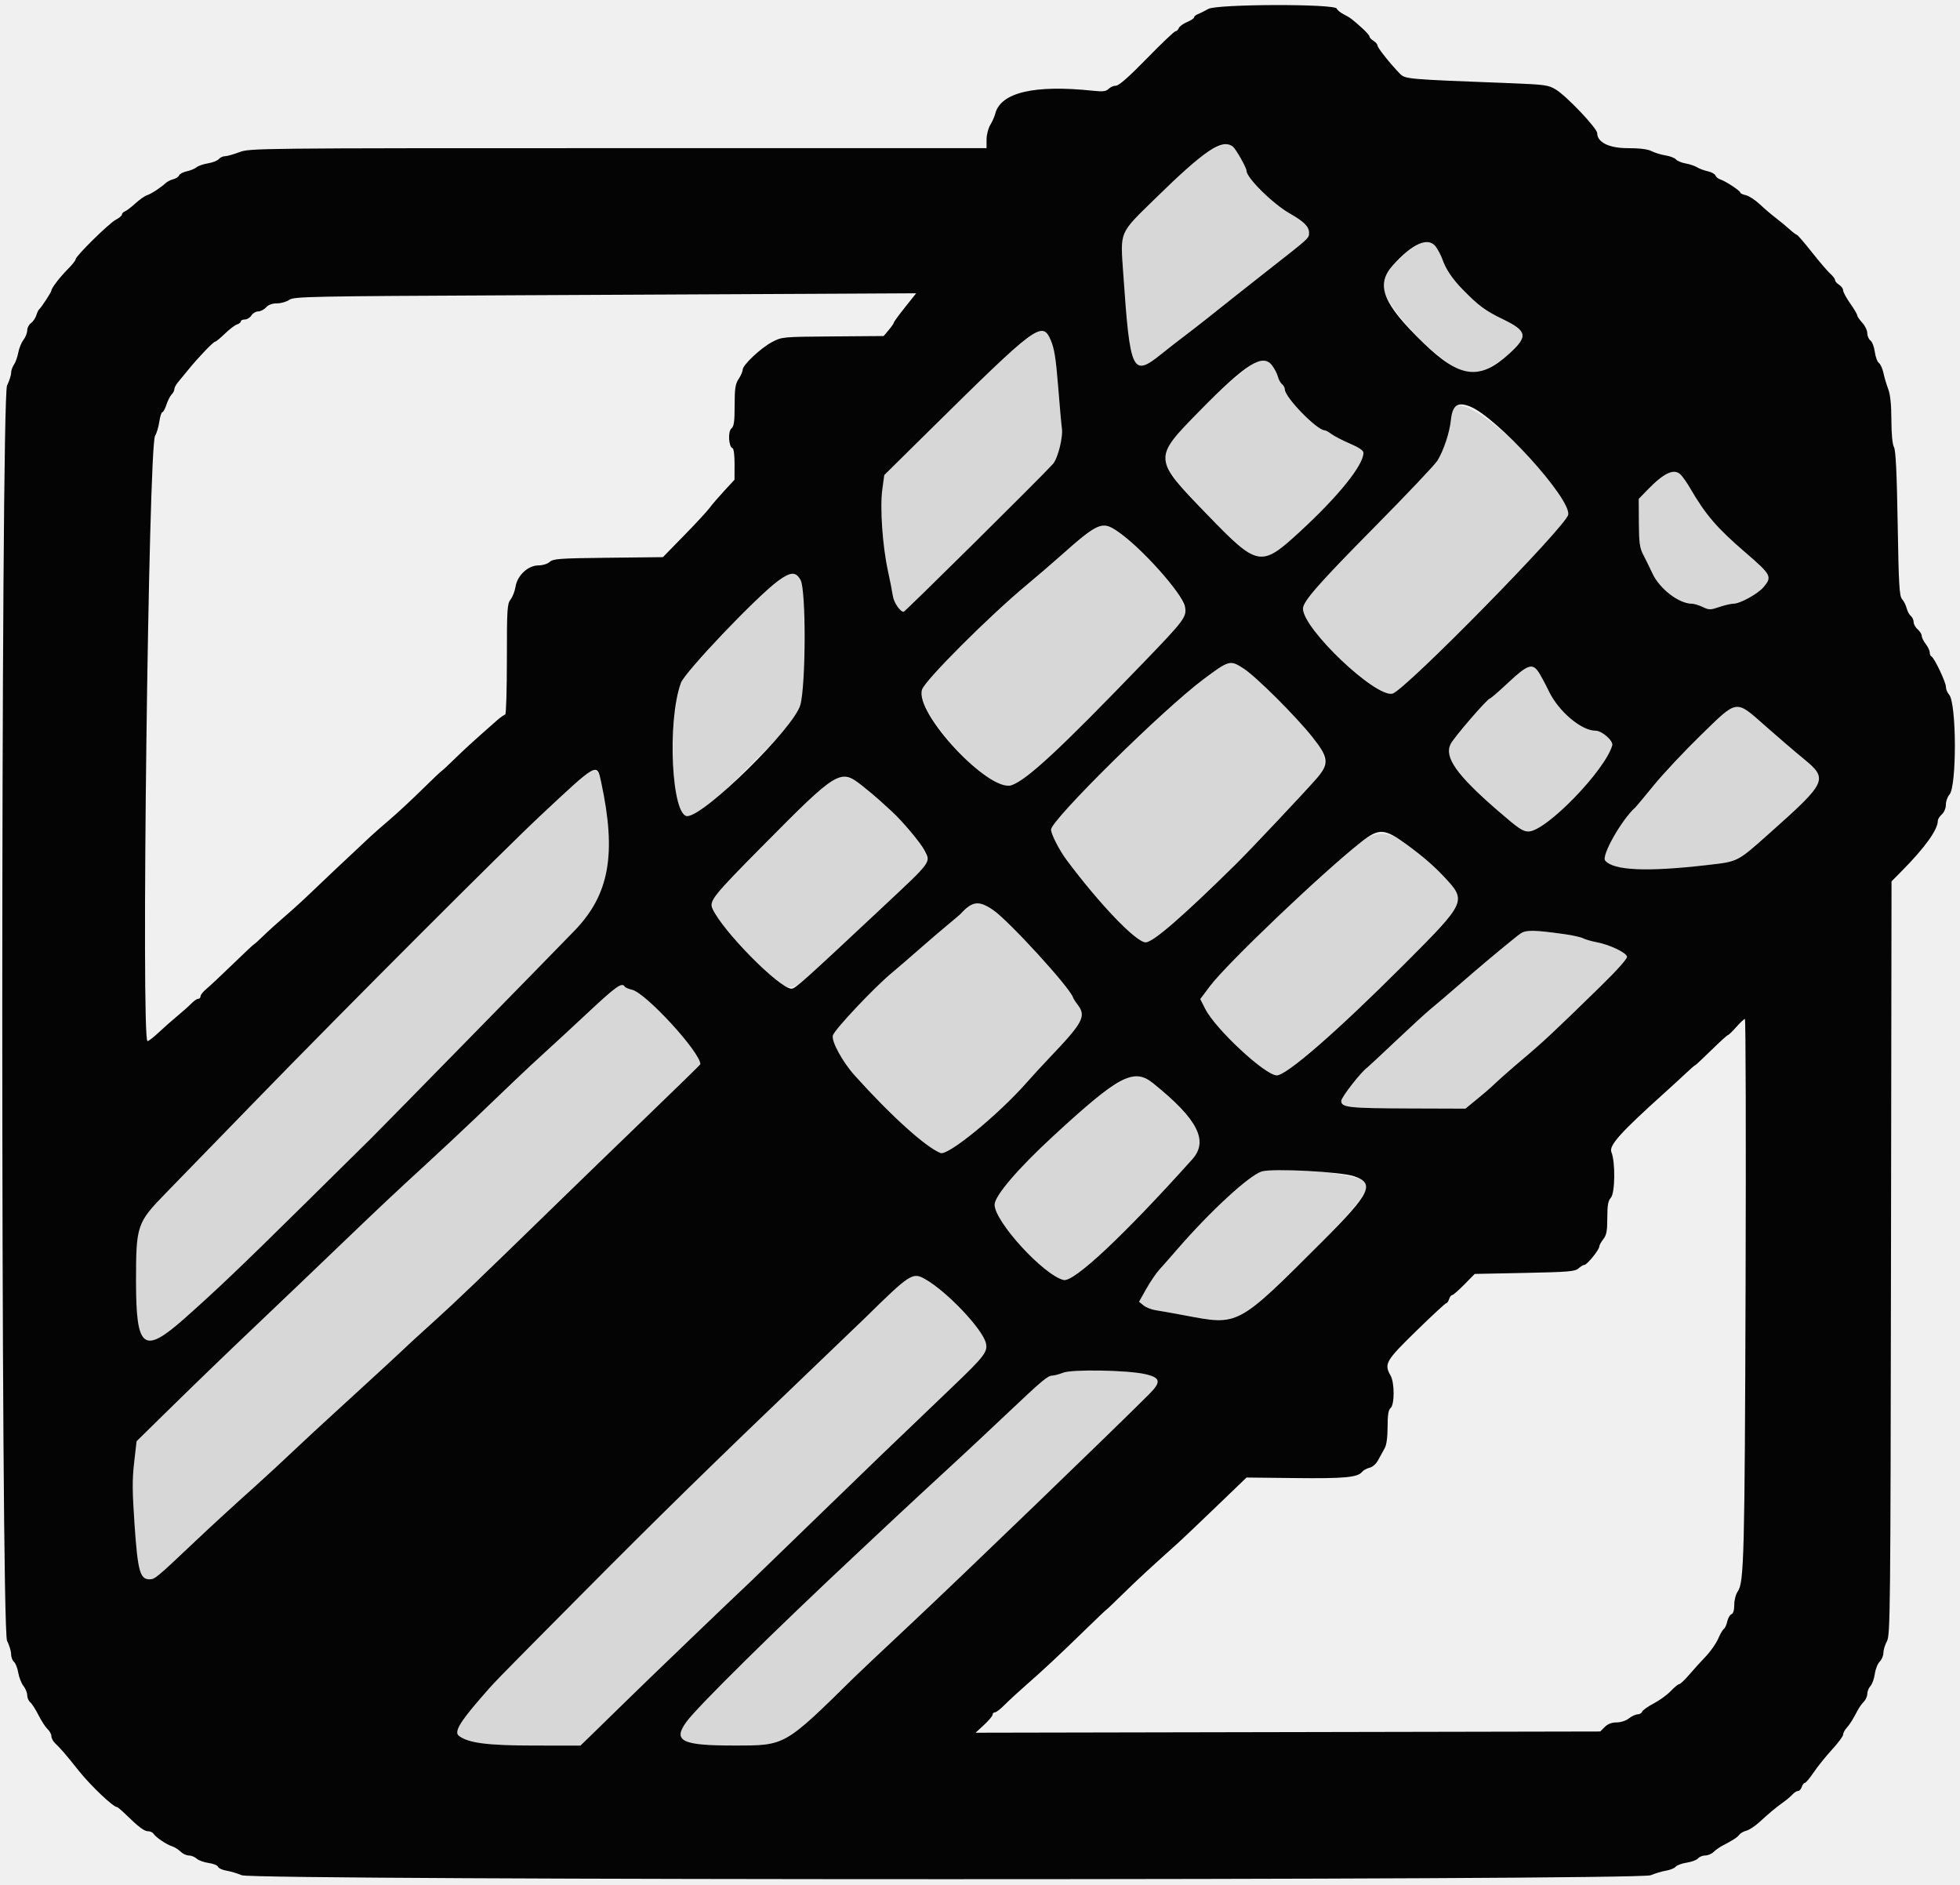
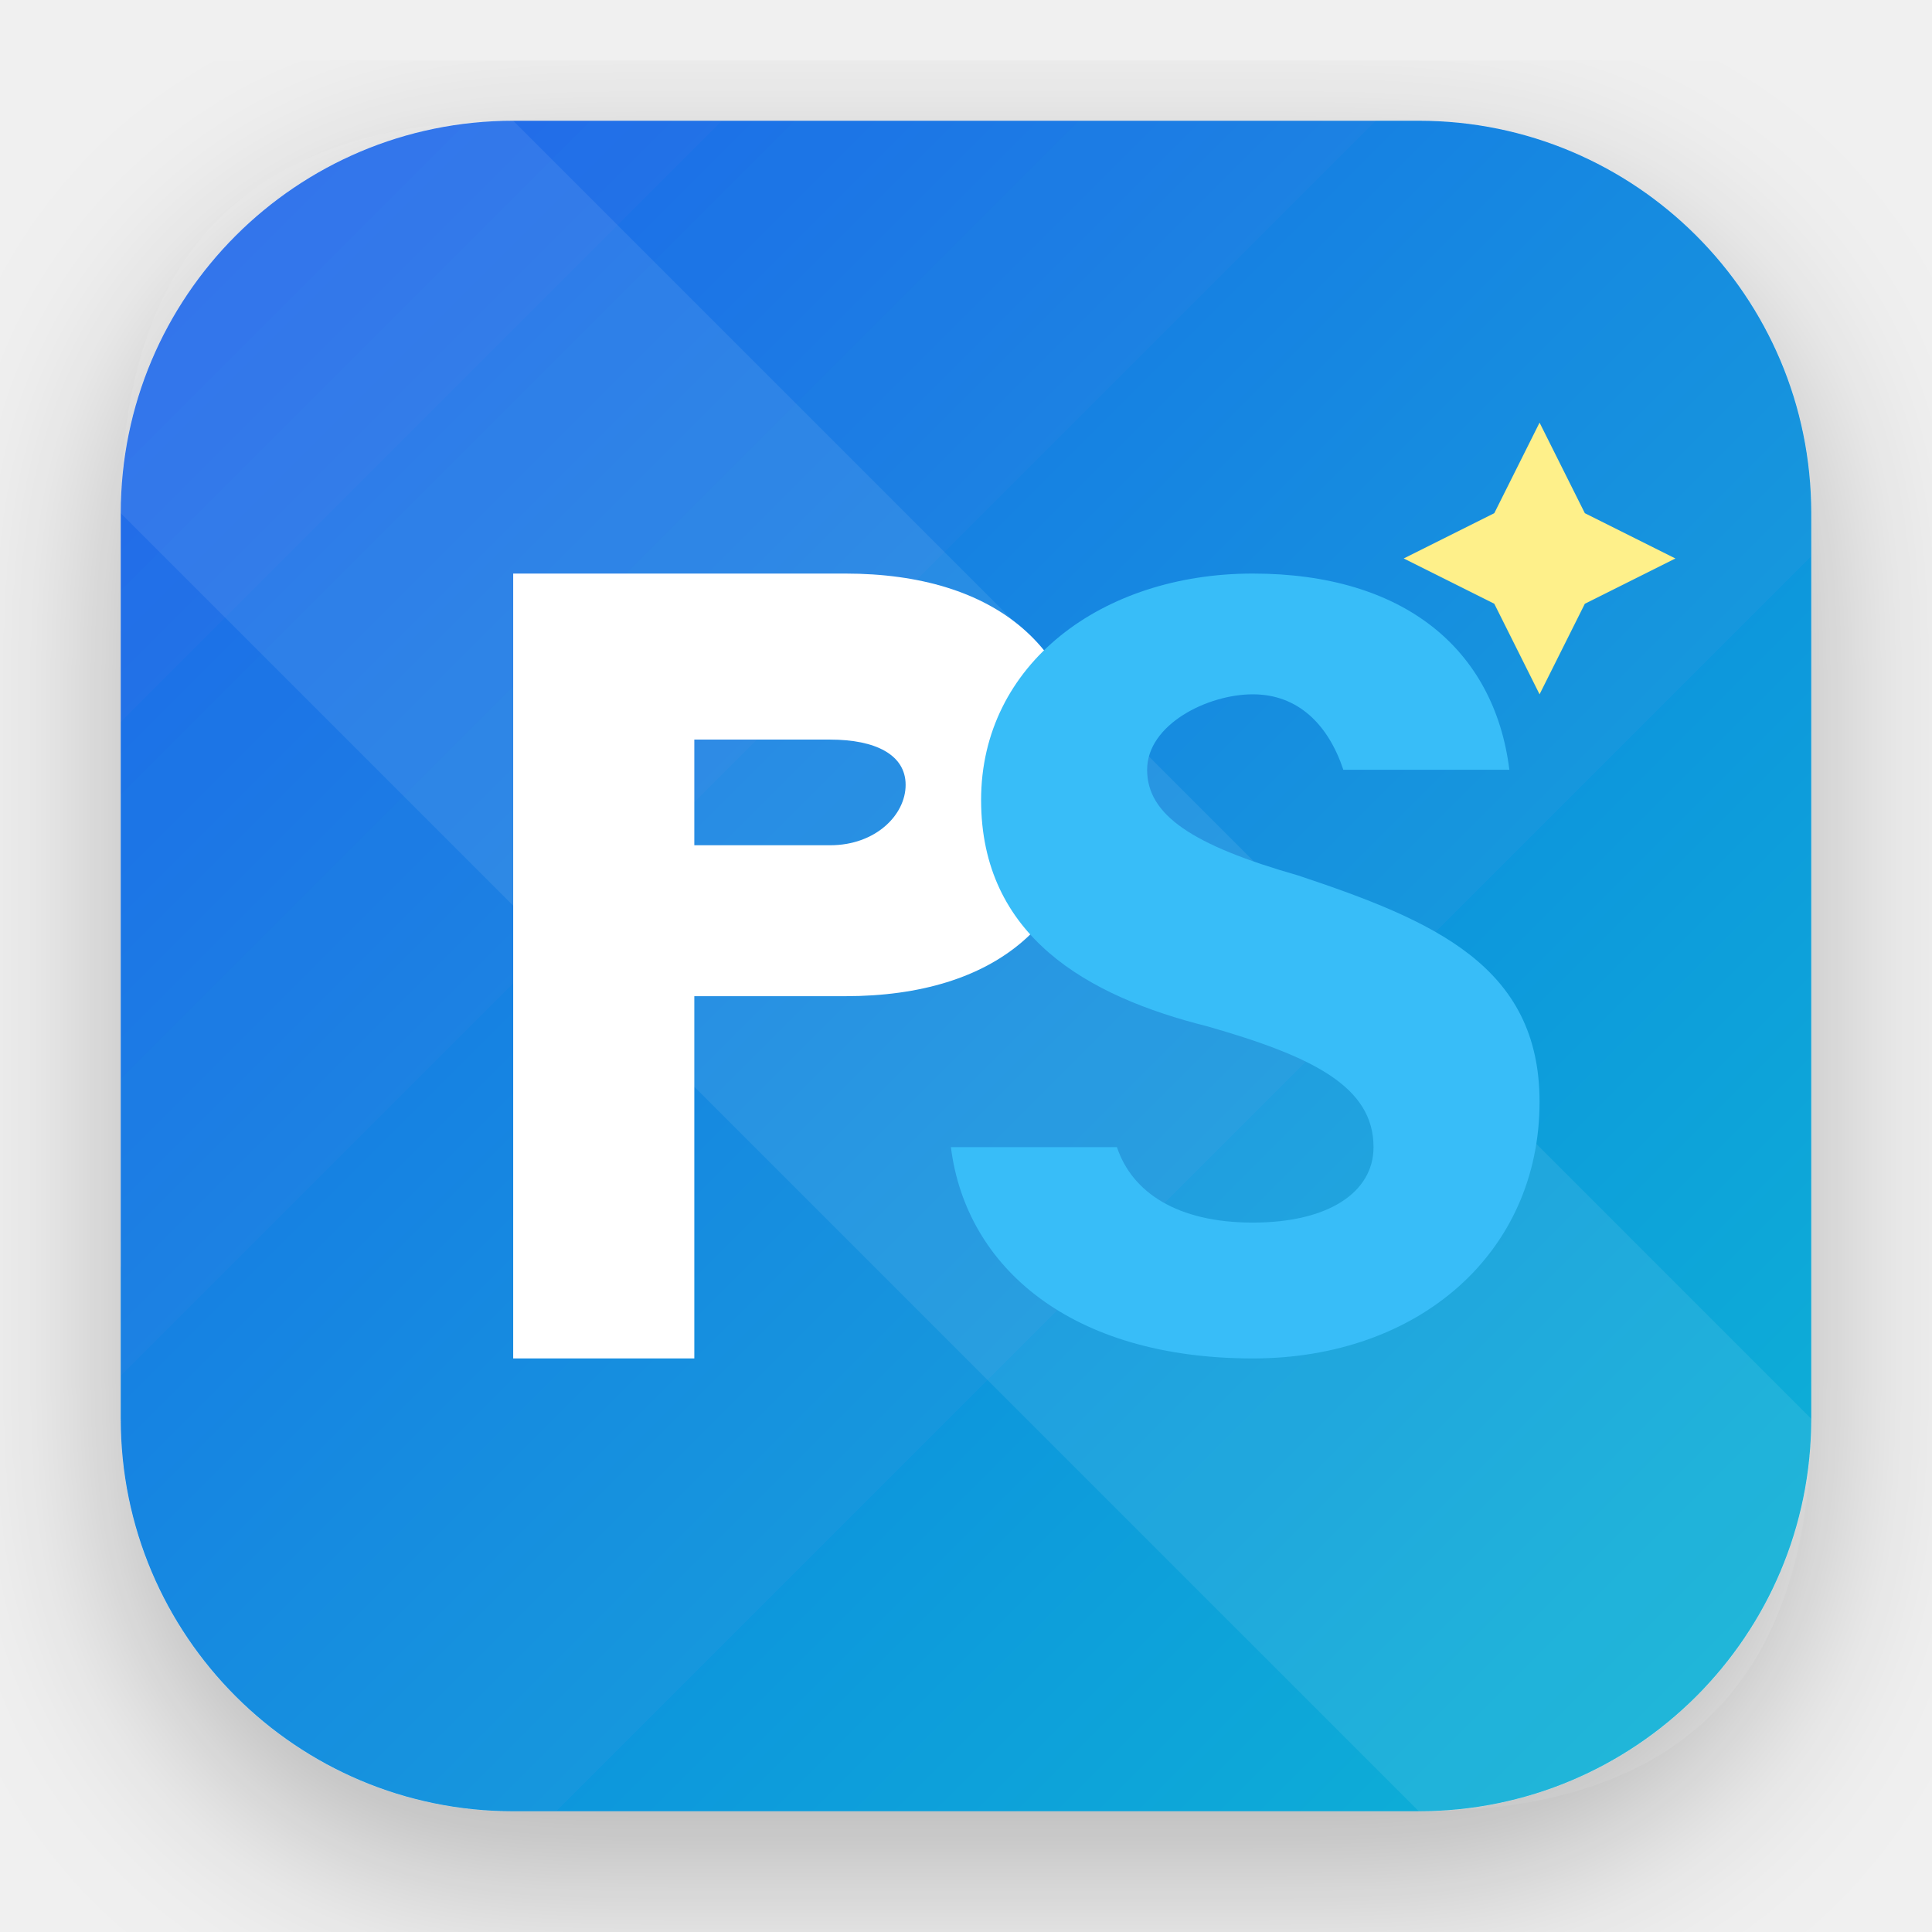
- <svg xmlns="http://www.w3.org/2000/svg" id="svg" version="1.1" viewBox="9, -1, 389, 374">
-   <g id="svgg">
-     <path id="path0" d="M249.541 28.732 C 246.943 30.105,245.385 31.441,238.341 38.337 C 230.989 45.536,231.342 44.699,231.947 53.466 C 233.288 72.916,233.741 73.871,239.454 69.289 C 241.024 68.030,243.094 66.416,244.054 65.703 C 245.624 64.536,250.935 60.359,254.459 57.520 C 255.197 56.925,258.052 54.675,260.804 52.520 C 269.034 46.074,268.800 46.289,268.800 45.170 C 268.800 43.969,267.781 42.951,265.000 41.374 C 261.657 39.479,256.400 34.299,256.400 32.900 C 256.400 32.292,254.303 28.589,253.682 28.100 C 252.735 27.355,251.906 27.481,249.541 28.732 M289.335 48.210 C 286.897 49.857,283.689 53.305,283.355 54.638 C 282.312 58.794,296.215 73.216,301.252 73.202 C 302.622 73.198,306.490 71.059,308.580 69.149 C 312.323 65.728,312.125 64.696,307.278 62.346 C 303.761 60.641,302.439 59.661,299.255 56.400 C 297.250 54.346,295.936 52.389,295.282 50.482 C 293.956 46.619,292.509 46.066,289.335 48.210 M212.054 66.813 C 208.495 69.693,205.780 72.263,193.755 84.136 L 184.503 93.272 184.113 96.136 C 183.628 99.707,184.146 107.276,185.213 112.200 C 185.642 114.180,186.087 116.443,186.201 117.230 C 186.396 118.567,187.637 120.400,188.347 120.400 C 188.631 120.400,215.653 93.654,217.961 91.087 C 218.963 89.973,220.034 85.662,219.742 83.918 C 219.658 83.413,219.331 79.760,219.016 75.800 C 218.069 63.905,217.136 62.701,212.054 66.813 M257.600 71.284 C 253.949 73.554,243.271 83.802,240.900 87.311 C 238.986 90.144,240.379 92.633,248.672 101.202 C 258.686 111.548,259.244 111.647,267.071 104.433 C 274.664 97.435,279.600 91.301,279.600 88.862 C 279.600 88.399,278.729 87.804,276.900 87.018 C 275.415 86.380,273.771 85.529,273.246 85.129 C 272.721 84.728,272.129 84.400,271.929 84.400 C 270.391 84.400,264.000 77.844,264.000 76.266 C 264.000 75.954,263.748 75.489,263.439 75.233 C 263.131 74.977,262.763 74.307,262.622 73.743 C 261.858 70.701,260.001 69.791,257.600 71.284 M297.869 79.700 C 297.433 80.019,297.102 80.996,296.953 82.400 C 296.690 84.886,295.549 88.319,294.295 90.400 C 293.830 91.170,288.203 97.110,281.790 103.600 C 270.698 114.824,267.600 118.356,267.600 119.774 C 267.600 123.795,282.018 137.485,285.368 136.644 C 287.821 136.028,319.902 103.358,320.247 101.123 C 321.008 96.206,301.212 77.255,297.869 79.700 M339.000 93.603 C 338.120 94.226,336.688 95.471,335.818 96.369 L 334.237 98.001 334.266 102.731 C 334.291 106.677,334.432 107.721,335.113 109.030 C 335.563 109.894,336.407 111.614,336.989 112.852 C 338.411 115.878,342.238 118.800,344.779 118.800 C 345.216 118.800,346.189 119.094,346.942 119.453 C 348.208 120.057,348.455 120.057,350.227 119.453 C 351.280 119.094,352.544 118.800,353.034 118.800 C 354.341 118.800,357.892 116.844,359.022 115.501 C 360.755 113.441,360.555 113.062,355.400 108.629 C 349.742 103.764,347.482 101.129,344.397 95.800 C 342.271 92.128,341.516 91.820,339.000 93.603 M224.736 104.866 C 223.561 105.783,221.160 107.812,219.400 109.375 C 217.640 110.938,214.628 113.525,212.706 115.123 C 205.252 121.324,192.652 133.923,192.005 135.823 C 191.189 138.221,195.611 144.917,201.977 150.923 C 207.037 155.696,208.907 156.003,213.241 152.770 C 217.102 149.889,242.779 123.942,243.917 121.771 C 245.141 119.436,242.263 114.852,235.593 108.511 C 229.510 102.729,228.087 102.252,224.736 104.866 M163.444 114.254 C 159.177 117.384,144.921 132.348,144.138 134.519 C 142.336 139.514,141.970 152.410,143.471 158.000 C 144.861 163.177,146.685 162.221,158.836 149.950 C 169.194 139.489,168.600 140.959,168.600 125.800 C 168.600 112.132,168.042 110.882,163.444 114.254 M251.827 131.067 C 249.751 132.191,245.096 135.832,241.400 139.223 C 227.794 151.704,217.600 162.159,217.600 163.629 C 217.600 164.515,219.250 167.734,220.699 169.674 C 227.287 178.493,234.495 186.000,236.376 186.000 C 237.843 186.000,243.725 180.899,254.401 170.370 C 256.998 167.808,267.460 156.715,270.134 153.687 C 273.537 149.832,272.489 147.640,262.426 137.571 C 255.896 131.036,254.015 129.882,251.827 131.067 M308.400 134.408 C 306.530 136.157,304.879 137.590,304.731 137.594 C 304.225 137.605,297.498 145.397,296.881 146.686 C 295.629 149.301,298.126 152.815,306.210 159.816 C 310.415 163.457,311.213 164.000,312.359 164.000 C 315.799 164.000,327.485 151.995,328.979 146.927 C 329.247 146.020,326.947 144.000,325.646 144.000 C 322.842 144.000,318.329 140.176,316.400 136.165 C 313.478 130.090,313.106 130.008,308.400 134.408 M346.547 144.900 C 343.326 148.035,339.145 152.490,337.255 154.800 C 335.366 157.110,333.718 159.090,333.593 159.200 C 330.892 161.579,326.779 168.810,327.578 169.774 C 329.221 171.753,335.907 172.044,347.881 170.656 C 354.073 169.938,353.701 170.131,360.400 164.166 C 371.605 154.190,371.878 153.586,366.973 149.578 C 365.336 148.241,361.973 145.360,359.499 143.176 C 353.357 137.755,353.972 137.673,346.547 144.900 M124.338 153.429 C 115.691 161.003,86.451 189.963,60.353 216.800 C 52.544 224.830,44.228 233.380,41.874 235.800 C 36.172 241.659,36.000 242.170,36.000 253.268 C 36.000 266.733,37.470 267.856,45.632 260.624 C 51.929 255.044,56.870 250.340,68.761 238.600 C 76.115 231.340,82.417 225.120,82.766 224.777 C 84.519 223.054,118.923 187.933,123.040 183.664 C 129.190 177.286,130.852 170.849,129.252 159.600 C 128.030 151.008,127.649 150.529,124.338 153.429 M172.736 154.859 C 169.833 157.115,150.805 176.375,150.369 177.500 C 149.658 179.334,152.923 183.925,159.360 190.143 C 165.854 196.415,165.568 196.407,171.899 190.500 C 192.360 171.409,192.639 171.138,192.986 170.043 C 193.452 168.577,190.091 163.748,186.036 160.057 C 185.466 159.538,184.370 158.537,183.600 157.832 C 177.841 152.563,176.252 152.128,172.736 154.859 M279.200 166.045 C 271.481 172.117,252.472 190.238,249.108 194.731 L 247.216 197.258 248.207 199.213 C 250.239 203.224,260.115 212.400,262.400 212.400 C 264.364 212.400,274.417 203.642,287.622 190.427 C 300.071 177.968,300.139 177.820,295.612 173.000 C 287.683 164.558,283.398 162.742,279.200 166.045 M201.163 179.066 C 200.414 179.683,199.710 180.284,199.600 180.402 C 199.490 180.521,198.320 181.511,197.000 182.604 C 195.680 183.696,193.160 185.857,191.400 187.406 C 189.640 188.955,187.174 191.078,185.920 192.125 C 182.457 195.015,174.797 203.136,174.314 204.429 C 173.913 205.501,176.160 209.663,178.617 212.400 C 185.770 220.367,192.776 226.695,195.680 227.809 C 197.158 228.376,207.071 220.274,212.694 213.903 C 213.909 212.526,216.020 210.230,217.386 208.800 C 223.974 201.901,224.634 200.641,222.860 198.354 C 222.453 197.829,222.048 197.186,221.960 196.925 C 221.280 194.901,209.173 181.666,206.086 179.571 C 203.532 177.838,202.754 177.758,201.163 179.066 M310.747 184.275 C 309.843 184.897,304.384 189.406,301.200 192.160 C 295.956 196.696,293.997 198.372,292.800 199.347 C 292.030 199.975,288.992 202.763,286.049 205.544 C 283.106 208.325,280.568 210.690,280.410 210.800 C 279.164 211.664,275.200 216.737,275.200 217.466 C 275.200 218.775,276.583 218.925,289.023 218.965 L 299.846 219.000 302.023 217.218 C 303.220 216.238,304.493 215.158,304.850 214.818 C 306.389 213.355,308.778 211.239,311.200 209.197 C 315.403 205.652,317.359 203.822,326.756 194.641 C 329.940 191.530,331.987 189.229,331.913 188.845 C 331.757 188.034,328.491 186.472,325.939 185.988 C 324.861 185.784,323.627 185.428,323.197 185.198 C 322.389 184.766,318.392 184.127,314.200 183.760 C 312.295 183.594,311.583 183.700,310.747 184.275 M125.734 199.900 C 122.498 202.925,118.669 206.464,117.225 207.764 C 115.781 209.065,112.983 211.675,111.007 213.564 C 109.031 215.454,105.521 218.811,103.207 221.025 C 100.893 223.239,96.570 227.280,93.600 230.004 C 87.466 235.630,84.341 238.568,77.212 245.409 C 70.802 251.559,64.950 257.147,59.400 262.418 C 53.435 268.083,47.630 273.691,41.355 279.851 L 36.111 285.000 35.627 289.200 C 35.236 292.595,35.252 294.971,35.709 301.600 C 36.341 310.763,36.791 312.400,38.676 312.400 C 39.733 312.400,39.998 312.180,47.800 304.803 C 51.167 301.620,54.993 298.110,59.795 293.800 C 61.756 292.040,65.079 288.967,67.180 286.972 C 69.281 284.976,73.250 281.301,76.000 278.805 C 80.586 274.643,89.242 266.658,90.764 265.185 C 91.114 264.847,93.193 262.957,95.384 260.985 C 99.354 257.413,104.329 252.646,119.178 238.182 C 123.480 233.992,131.725 226.008,137.500 220.441 C 143.275 214.874,148.000 210.262,148.000 210.193 C 148.000 207.813,137.161 196.007,134.425 195.406 C 133.756 195.259,133.106 194.972,132.981 194.769 C 132.439 193.892,131.290 194.706,125.734 199.900 M230.315 214.300 C 226.997 216.370,225.026 217.998,218.019 224.458 C 211.007 230.923,206.400 236.315,206.400 238.059 C 206.400 241.413,216.097 252.008,220.079 253.005 C 222.099 253.510,232.001 244.230,245.621 229.065 C 248.524 225.833,247.555 222.984,241.607 217.262 C 235.805 211.682,234.895 211.443,230.315 214.300 M259.441 231.459 C 256.985 232.180,249.168 239.379,242.598 246.972 C 241.279 248.496,239.694 250.296,239.075 250.972 C 238.456 251.647,237.300 253.352,236.506 254.761 L 235.063 257.322 235.960 258.048 C 236.453 258.448,237.519 258.874,238.329 258.995 C 239.138 259.116,241.701 259.572,244.024 260.008 C 253.062 261.703,255.347 261.101,261.174 255.487 C 275.432 241.751,280.383 236.205,280.396 233.954 C 280.407 232.177,263.751 230.193,259.441 231.459 M185.527 255.900 C 183.276 258.045,180.975 260.250,180.414 260.800 C 179.853 261.350,175.075 265.931,169.797 270.980 C 150.100 289.820,139.620 300.080,124.122 315.696 C 106.077 333.879,107.386 332.532,104.194 336.220 C 100.170 340.870,99.116 342.734,100.091 343.473 C 101.961 344.892,105.781 345.384,114.994 345.390 L 124.200 345.397 126.000 343.656 C 126.990 342.698,130.410 339.360,133.600 336.238 C 138.122 331.811,154.287 316.296,158.018 312.800 C 158.370 312.470,163.865 307.146,170.229 300.969 C 181.537 289.995,185.353 286.322,198.000 274.239 C 204.401 268.124,205.092 267.218,204.661 265.501 C 203.722 261.758,193.405 252.000,190.387 252.000 C 189.964 252.000,187.788 253.746,185.527 255.900 M220.000 271.401 C 219.230 271.706,218.266 271.965,217.858 271.977 C 216.918 272.006,215.956 272.816,208.600 279.769 C 205.300 282.889,201.241 286.692,199.580 288.220 C 194.687 292.724,187.134 299.721,186.001 300.800 C 185.423 301.350,182.447 304.140,179.387 307.000 C 162.852 322.452,147.370 337.727,145.202 340.729 C 142.477 344.501,144.331 345.399,154.816 345.384 C 164.943 345.370,164.595 345.570,178.788 331.611 C 179.565 330.847,184.610 326.092,190.000 321.043 C 199.574 312.076,230.099 282.644,237.087 275.642 C 239.528 273.196,239.342 272.364,236.200 271.668 C 232.653 270.883,221.766 270.703,220.000 271.401 " stroke="none" fill="#d6d7d6" fill-rule="evenodd">
- 		</path>
-     <path id="path1" d="M248.800 0.775 C 248.030 1.210,247.085 1.685,246.700 1.830 C 246.315 1.975,246.000 2.250,246.000 2.441 C 246.000 2.633,245.367 3.054,244.594 3.377 C 243.821 3.700,243.082 4.242,242.952 4.582 C 242.821 4.922,242.528 5.200,242.300 5.200 C 242.072 5.200,239.517 7.630,236.622 10.600 C 233.124 14.188,231.072 16.000,230.507 16.000 C 230.040 16.000,229.371 16.286,229.022 16.635 C 228.513 17.144,227.889 17.218,225.893 17.006 C 214.254 15.774,207.577 17.353,206.518 21.589 C 206.378 22.145,205.936 23.140,205.534 23.800 C 205.130 24.463,204.802 25.761,204.801 26.700 L 204.800 28.400 131.700 28.400 C 59.575 28.400,58.572 28.411,56.496 29.200 C 55.338 29.640,54.055 30.000,53.645 30.000 C 53.234 30.000,52.686 30.256,52.426 30.569 C 52.166 30.882,51.199 31.261,50.277 31.412 C 49.355 31.563,48.330 31.917,48.000 32.199 C 47.670 32.481,46.803 32.838,46.073 32.993 C 45.343 33.148,44.655 33.512,44.544 33.802 C 44.433 34.091,43.918 34.434,43.399 34.565 C 42.880 34.695,42.213 35.026,41.917 35.301 C 40.915 36.230,38.989 37.486,38.167 37.747 C 37.717 37.890,36.683 38.617,35.868 39.363 C 35.054 40.109,34.121 40.822,33.794 40.947 C 33.467 41.072,33.200 41.356,33.200 41.577 C 33.200 41.798,32.649 42.264,31.975 42.613 C 30.627 43.310,24.000 49.837,24.000 50.468 C 24.000 50.685,23.325 51.540,22.500 52.368 C 20.888 53.986,19.200 56.183,19.200 56.662 C 19.200 56.971,17.184 60.053,16.755 60.400 C 16.619 60.510,16.368 61.050,16.197 61.600 C 16.025 62.150,15.551 62.835,15.143 63.123 C 14.734 63.410,14.400 64.061,14.400 64.569 C 14.400 65.077,14.066 65.921,13.658 66.446 C 13.250 66.971,12.785 68.111,12.625 68.980 C 12.465 69.848,12.079 70.923,11.767 71.369 C 11.455 71.814,11.200 72.554,11.200 73.014 C 11.200 73.474,10.840 74.595,10.400 75.506 C 9.137 78.119,9.137 322.123,10.400 324.600 C 10.840 325.463,11.200 326.649,11.200 327.236 C 11.200 327.822,11.456 328.514,11.769 328.774 C 12.082 329.034,12.465 330.001,12.620 330.923 C 12.775 331.845,13.239 333.029,13.651 333.554 C 14.063 334.079,14.400 334.912,14.400 335.405 C 14.400 335.898,14.673 336.528,15.006 336.805 C 15.339 337.082,16.074 338.229,16.639 339.354 C 17.204 340.479,18.011 341.722,18.433 342.116 C 18.855 342.509,19.200 343.144,19.200 343.527 C 19.200 343.909,19.515 344.526,19.900 344.897 C 21.170 346.121,21.895 346.963,24.676 350.443 C 27.034 353.393,31.472 357.600,32.226 357.600 C 32.356 357.600,33.154 358.275,33.998 359.100 C 36.544 361.588,37.631 362.400,38.414 362.400 C 38.824 362.400,39.304 362.625,39.480 362.900 C 39.930 363.604,42.039 365.031,43.147 365.383 C 43.660 365.546,44.421 366.021,44.839 366.439 C 45.258 366.858,45.991 367.200,46.469 367.200 C 46.946 367.200,47.652 367.485,48.037 367.834 C 48.423 368.183,49.487 368.568,50.403 368.691 C 51.320 368.814,52.161 369.154,52.273 369.446 C 52.385 369.739,53.135 370.085,53.939 370.216 C 54.742 370.347,56.114 370.757,56.987 371.127 C 59.441 372.168,334.159 372.168,336.613 371.127 C 337.486 370.757,338.857 370.347,339.660 370.216 C 340.463 370.086,341.324 369.733,341.573 369.433 C 341.822 369.133,342.815 368.769,343.780 368.624 C 344.745 368.479,345.751 368.100,346.016 367.780 C 346.281 367.461,346.926 367.200,347.449 367.200 C 347.972 367.200,348.717 366.885,349.105 366.500 C 349.494 366.115,350.259 365.568,350.805 365.284 C 352.910 364.193,353.801 363.614,354.193 363.083 C 354.417 362.780,355.052 362.420,355.604 362.283 C 356.156 362.145,357.326 361.374,358.204 360.569 C 360.240 358.703,361.562 357.604,362.983 356.600 C 363.606 356.160,364.399 355.485,364.747 355.100 C 365.094 354.715,365.596 354.400,365.862 354.400 C 366.128 354.400,366.460 354.040,366.600 353.600 C 366.740 353.160,367.012 352.800,367.206 352.800 C 367.399 352.800,368.193 351.855,368.971 350.700 C 369.749 349.545,371.378 347.520,372.592 346.200 C 373.806 344.880,374.799 343.544,374.800 343.231 C 374.800 342.919,375.099 342.333,375.464 341.929 C 376.134 341.189,376.736 340.234,377.684 338.405 C 377.968 337.859,378.515 337.094,378.900 336.705 C 379.285 336.317,379.600 335.609,379.600 335.131 C 379.600 334.654,379.885 333.948,380.234 333.563 C 380.583 333.177,380.970 332.101,381.095 331.170 C 381.220 330.240,381.654 329.146,382.061 328.739 C 382.467 328.333,382.800 327.541,382.800 326.980 C 382.800 326.419,383.115 325.384,383.500 324.680 C 384.159 323.476,384.206 318.971,384.305 248.652 L 384.410 173.904 386.505 171.783 C 391.088 167.142,393.600 163.632,393.600 161.869 C 393.600 161.569,393.960 160.998,394.400 160.600 C 394.863 160.181,395.200 159.368,395.200 158.670 C 395.200 158.006,395.514 157.116,395.897 156.693 C 397.380 155.055,397.327 138.487,395.833 136.837 C 395.485 136.452,395.200 135.752,395.200 135.280 C 395.200 134.355,392.878 129.486,392.332 129.267 C 392.149 129.193,391.996 128.833,391.991 128.467 C 391.986 128.100,391.630 127.350,391.200 126.800 C 390.770 126.250,390.414 125.525,390.409 125.189 C 390.404 124.853,390.040 124.270,389.600 123.893 C 389.160 123.516,388.800 122.868,388.800 122.453 C 388.800 122.038,388.548 121.489,388.239 121.233 C 387.931 120.977,387.557 120.280,387.408 119.684 C 387.259 119.088,386.853 118.284,386.505 117.898 C 385.963 117.297,385.838 115.142,385.630 102.898 C 385.457 92.691,385.246 88.350,384.894 87.726 C 384.586 87.182,384.393 85.147,384.382 82.326 C 384.371 79.257,384.167 77.285,383.751 76.200 C 383.414 75.320,382.989 73.891,382.808 73.024 C 382.628 72.157,382.221 71.257,381.904 71.024 C 381.588 70.791,381.222 69.796,381.091 68.814 C 380.960 67.832,380.571 66.822,380.227 66.570 C 379.882 66.318,379.600 65.663,379.600 65.114 C 379.600 64.566,379.150 63.631,378.600 63.038 C 378.050 62.444,377.600 61.786,377.600 61.575 C 377.600 61.364,376.970 60.295,376.200 59.200 C 375.430 58.105,374.800 56.938,374.800 56.607 C 374.800 56.277,374.440 55.782,374.000 55.507 C 373.560 55.232,373.200 54.813,373.200 54.576 C 373.200 54.339,372.795 53.792,372.300 53.361 C 371.805 52.931,370.156 51.008,368.635 49.089 C 367.115 47.170,365.760 45.600,365.625 45.600 C 365.489 45.600,364.833 45.105,364.167 44.500 C 363.501 43.895,362.278 42.887,361.451 42.259 C 360.623 41.632,359.193 40.410,358.273 39.545 C 357.353 38.680,356.105 37.866,355.500 37.736 C 354.895 37.606,354.400 37.374,354.400 37.221 C 354.400 36.869,351.478 34.942,350.447 34.615 C 350.022 34.480,349.579 34.123,349.464 33.822 C 349.349 33.522,348.660 33.145,347.933 32.985 C 347.206 32.826,346.249 32.469,345.806 32.192 C 345.363 31.916,344.343 31.575,343.540 31.434 C 342.737 31.294,341.879 30.936,341.633 30.639 C 341.386 30.343,340.449 29.982,339.550 29.838 C 338.652 29.695,337.404 29.312,336.778 28.989 C 336.022 28.598,334.424 28.400,332.023 28.400 C 328.363 28.400,326.000 27.237,326.000 25.436 C 326.000 24.472,319.973 18.109,317.800 16.779 C 316.304 15.863,315.695 15.780,308.400 15.498 C 287.916 14.706,287.902 14.705,286.800 13.579 C 284.925 11.663,282.400 8.490,282.400 8.048 C 282.400 7.805,282.040 7.382,281.600 7.107 C 281.160 6.832,280.800 6.447,280.800 6.251 C 280.800 6.055,280.177 5.333,279.415 4.647 C 277.314 2.755,277.023 2.536,275.699 1.851 C 275.024 1.502,274.396 0.988,274.303 0.708 C 273.977 -0.272,250.542 -0.211,248.800 0.775 M253.682 28.100 C 254.303 28.589,256.400 32.292,256.400 32.900 C 256.400 34.299,261.657 39.479,265.000 41.374 C 267.781 42.951,268.800 43.969,268.800 45.170 C 268.800 46.289,269.034 46.074,260.804 52.520 C 258.052 54.675,255.197 56.925,254.459 57.520 C 250.935 60.359,245.624 64.536,244.054 65.703 C 243.094 66.416,241.024 68.030,239.454 69.289 C 233.741 73.871,233.288 72.916,231.947 53.466 C 231.342 44.699,230.989 45.536,238.341 38.337 C 248.121 28.762,251.586 26.450,253.682 28.100 M293.987 47.982 C 294.450 48.633,295.033 49.758,295.282 50.482 C 295.936 52.389,297.250 54.346,299.255 56.400 C 302.439 59.661,303.761 60.641,307.278 62.346 C 312.125 64.696,312.323 65.728,308.580 69.149 C 302.660 74.559,298.763 74.078,291.486 67.042 C 283.413 59.236,281.951 55.520,285.430 51.651 C 289.359 47.281,292.522 45.925,293.987 47.982 M188.617 59.979 C 187.398 61.507,186.400 62.876,186.400 63.021 C 186.400 63.166,185.946 63.824,185.391 64.484 L 184.382 65.683 174.291 65.760 C 164.263 65.837,164.188 65.844,162.226 66.878 C 159.979 68.063,156.401 71.437,156.397 72.374 C 156.396 72.718,156.037 73.540,155.600 74.200 C 154.939 75.198,154.805 76.081,154.803 79.451 C 154.801 82.678,154.670 83.610,154.159 84.034 C 153.440 84.631,153.608 87.669,154.374 87.925 C 154.627 88.009,154.795 89.310,154.788 91.133 L 154.776 94.200 152.688 96.462 C 151.540 97.706,150.240 99.221,149.800 99.827 C 149.360 100.434,147.103 102.872,144.785 105.246 L 140.571 109.562 129.727 109.681 C 120.063 109.787,118.798 109.876,118.110 110.500 C 117.668 110.900,116.706 111.200,115.863 111.200 C 113.817 111.200,111.667 113.190,111.325 115.400 C 111.189 116.280,110.745 117.429,110.339 117.954 C 109.662 118.828,109.600 119.821,109.600 129.854 C 109.600 135.874,109.452 140.800,109.272 140.800 C 109.092 140.800,108.327 141.343,107.572 142.007 C 103.098 145.941,101.228 147.644,99.124 149.700 C 97.829 150.965,96.711 152.000,96.639 152.000 C 96.567 152.000,94.815 153.665,92.746 155.700 C 90.677 157.735,87.819 160.390,86.395 161.600 C 84.972 162.810,83.229 164.340,82.523 165.000 C 76.881 170.271,72.751 174.165,70.645 176.200 C 69.279 177.520,67.005 179.590,65.592 180.800 C 64.179 182.010,62.238 183.765,61.280 184.700 C 60.321 185.635,59.473 186.400,59.394 186.400 C 59.315 186.400,57.445 188.155,55.238 190.300 C 53.030 192.445,50.679 194.648,50.012 195.196 C 49.345 195.743,48.800 196.418,48.800 196.696 C 48.800 196.973,48.596 197.200,48.346 197.200 C 48.096 197.200,47.499 197.605,47.020 198.100 C 46.540 198.595,45.279 199.720,44.216 200.600 C 43.153 201.480,41.472 202.965,40.478 203.900 C 39.485 204.835,38.494 205.600,38.276 205.600 C 36.987 205.600,38.468 87.514,39.782 85.466 C 40.088 84.990,40.462 83.745,40.614 82.700 C 40.766 81.655,41.036 80.800,41.214 80.800 C 41.392 80.800,41.759 80.130,42.029 79.311 C 42.300 78.492,42.764 77.579,43.060 77.282 C 43.357 76.986,43.600 76.513,43.600 76.233 C 43.600 75.952,43.915 75.346,44.300 74.885 C 44.685 74.425,45.630 73.275,46.400 72.330 C 48.386 69.892,51.346 66.805,51.700 66.802 C 51.864 66.801,52.733 66.088,53.630 65.217 C 54.527 64.347,55.607 63.525,56.030 63.390 C 56.454 63.256,56.800 62.978,56.800 62.773 C 56.800 62.568,57.158 62.400,57.597 62.400 C 58.035 62.400,58.618 62.040,58.893 61.600 C 59.168 61.160,59.771 60.800,60.234 60.800 C 60.697 60.800,61.402 60.440,61.800 60.000 C 62.270 59.480,63.032 59.200,63.973 59.200 C 64.770 59.200,65.867 58.885,66.411 58.500 C 67.334 57.847,70.345 57.786,111.600 57.592 C 135.910 57.478,163.683 57.343,173.317 57.292 L 190.834 57.200 188.617 59.979 M217.542 66.500 C 218.253 68.158,218.563 70.116,219.016 75.800 C 219.331 79.760,219.658 83.413,219.742 83.918 C 220.034 85.662,218.963 89.973,217.961 91.087 C 215.653 93.654,188.631 120.400,188.347 120.400 C 187.637 120.400,186.396 118.567,186.201 117.230 C 186.087 116.443,185.642 114.180,185.213 112.200 C 184.146 107.276,183.628 99.707,184.113 96.136 L 184.503 93.272 193.755 84.136 C 214.714 63.441,215.864 62.588,217.542 66.500 M261.507 71.560 C 261.979 72.198,262.480 73.180,262.622 73.743 C 262.763 74.307,263.131 74.977,263.439 75.233 C 263.748 75.489,264.000 75.954,264.000 76.266 C 264.000 77.844,270.391 84.400,271.929 84.400 C 272.129 84.400,272.721 84.728,273.246 85.129 C 273.771 85.529,275.415 86.380,276.900 87.018 C 278.729 87.804,279.600 88.399,279.600 88.862 C 279.600 91.301,274.664 97.435,267.071 104.433 C 259.244 111.647,258.686 111.548,248.672 101.202 C 237.784 89.952,237.788 90.008,247.060 80.567 C 256.366 71.091,259.648 69.045,261.507 71.560 M300.656 79.621 C 305.976 81.644,320.752 97.861,320.247 101.123 C 319.902 103.358,287.821 136.028,285.368 136.644 C 282.018 137.485,267.600 123.795,267.600 119.774 C 267.600 118.356,270.698 114.824,281.790 103.600 C 288.203 97.110,293.830 91.170,294.295 90.400 C 295.549 88.319,296.690 84.886,296.953 82.400 C 297.267 79.431,298.238 78.702,300.656 79.621 M342.666 93.300 C 343.108 93.795,343.887 94.920,344.397 95.800 C 347.482 101.129,349.742 103.764,355.400 108.629 C 360.555 113.062,360.755 113.441,359.022 115.501 C 357.892 116.844,354.341 118.800,353.034 118.800 C 352.544 118.800,351.280 119.094,350.227 119.453 C 348.455 120.057,348.208 120.057,346.942 119.453 C 346.189 119.094,345.216 118.800,344.779 118.800 C 342.238 118.800,338.411 115.878,336.989 112.852 C 336.407 111.614,335.563 109.894,335.113 109.030 C 334.432 107.721,334.291 106.677,334.266 102.731 L 334.237 98.001 335.818 96.369 C 339.356 92.718,341.347 91.826,342.666 93.300 M230.777 104.419 C 235.472 107.600,243.679 116.765,244.168 119.373 C 244.557 121.444,244.183 121.945,235.681 130.757 C 219.172 147.869,212.749 153.827,209.739 154.820 C 205.273 156.294,190.444 140.409,192.005 135.823 C 192.652 133.923,205.252 121.324,212.706 115.123 C 214.628 113.525,217.640 110.938,219.400 109.375 C 226.927 102.689,227.717 102.345,230.777 104.419 M167.890 114.100 C 168.987 116.108,168.946 134.968,167.836 138.916 C 166.556 143.468,148.936 160.806,145.442 160.952 C 142.296 161.082,141.365 142.207,144.138 134.519 C 144.921 132.348,159.177 117.384,163.444 114.254 C 165.927 112.434,166.960 112.398,167.890 114.100 M255.831 131.671 C 258.309 133.270,266.261 141.199,269.526 145.326 C 272.768 149.422,272.854 150.607,270.134 153.687 C 267.460 156.715,256.998 167.808,254.401 170.370 C 243.725 180.899,237.843 186.000,236.376 186.000 C 234.495 186.000,227.287 178.493,220.699 169.674 C 219.250 167.734,217.600 164.515,217.600 163.629 C 217.600 161.709,239.844 139.766,247.827 133.811 C 252.964 129.979,253.138 129.932,255.831 131.671 M314.308 132.300 C 314.727 132.905,315.669 134.644,316.400 136.165 C 318.329 140.176,322.842 144.000,325.646 144.000 C 326.947 144.000,329.247 146.020,328.979 146.927 C 327.485 151.995,315.799 164.000,312.359 164.000 C 311.213 164.000,310.415 163.457,306.210 159.816 C 298.126 152.815,295.629 149.301,296.881 146.686 C 297.498 145.397,304.225 137.605,304.731 137.594 C 304.879 137.590,306.530 136.157,308.400 134.408 C 312.137 130.914,313.107 130.568,314.308 132.300 M359.499 143.176 C 361.973 145.360,365.336 148.241,366.973 149.578 C 371.878 153.586,371.605 154.190,360.400 164.166 C 353.701 170.131,354.073 169.938,347.881 170.656 C 335.907 172.044,329.221 171.753,327.578 169.774 C 326.779 168.810,330.892 161.579,333.593 159.200 C 333.718 159.090,335.366 157.110,337.255 154.800 C 339.145 152.490,343.326 148.035,346.547 144.900 C 353.972 137.673,353.357 137.755,359.499 143.176 M128.313 154.204 C 131.377 168.520,129.949 176.499,123.040 183.664 C 118.923 187.933,84.519 223.054,82.766 224.777 C 82.417 225.120,76.115 231.340,68.761 238.600 C 56.870 250.340,51.929 255.044,45.632 260.624 C 37.470 267.856,36.000 266.733,36.000 253.268 C 36.000 242.170,36.172 241.659,41.874 235.800 C 44.228 233.380,52.544 224.830,60.353 216.800 C 78.046 198.606,108.688 167.952,116.400 160.732 C 127.654 150.195,127.476 150.293,128.313 154.204 M180.064 154.876 C 181.239 155.797,182.830 157.128,183.600 157.832 C 184.370 158.537,185.466 159.538,186.036 160.057 C 188.104 161.939,191.700 166.229,192.461 167.719 C 193.740 170.227,194.145 169.683,183.768 179.401 C 168.293 193.895,166.833 195.200,166.091 195.200 C 163.707 195.200,152.270 183.604,150.409 179.300 C 149.739 177.751,150.440 176.881,160.659 166.559 C 175.233 151.839,175.777 151.512,180.064 154.876 M288.226 166.613 C 291.412 168.949,293.516 170.768,295.612 173.000 C 300.139 177.820,300.071 177.968,287.622 190.427 C 274.417 203.642,264.364 212.400,262.400 212.400 C 260.115 212.400,250.239 203.224,248.207 199.213 L 247.216 197.258 249.108 194.731 C 252.472 190.238,271.481 172.117,279.200 166.045 C 282.692 163.298,283.802 163.368,288.226 166.613 M206.086 179.571 C 209.173 181.666,221.280 194.901,221.960 196.925 C 222.048 197.186,222.453 197.829,222.860 198.354 C 224.634 200.641,223.974 201.901,217.386 208.800 C 216.020 210.230,213.909 212.526,212.694 213.903 C 207.071 220.274,197.158 228.376,195.680 227.809 C 192.776 226.695,185.770 220.367,178.617 212.400 C 176.160 209.663,173.913 205.501,174.314 204.429 C 174.797 203.136,182.457 195.015,185.920 192.125 C 187.174 191.078,189.640 188.955,191.400 187.406 C 193.160 185.857,195.680 183.696,197.000 182.604 C 198.320 181.511,199.490 180.521,199.600 180.402 C 202.026 177.790,203.233 177.635,206.086 179.571 M319.508 184.375 C 321.107 184.598,322.767 184.968,323.197 185.198 C 323.627 185.428,324.861 185.784,325.939 185.988 C 328.491 186.472,331.757 188.034,331.913 188.845 C 331.987 189.229,329.940 191.530,326.756 194.641 C 317.359 203.822,315.403 205.652,311.200 209.197 C 308.778 211.239,306.389 213.355,304.850 214.818 C 304.493 215.158,303.220 216.238,302.023 217.218 L 299.846 219.000 289.023 218.965 C 276.583 218.925,275.200 218.775,275.200 217.466 C 275.200 216.737,279.164 211.664,280.410 210.800 C 280.568 210.690,283.106 208.325,286.049 205.544 C 288.992 202.763,292.030 199.975,292.800 199.347 C 293.997 198.372,295.956 196.696,301.200 192.160 C 304.384 189.406,309.843 184.897,310.747 184.275 C 311.873 183.501,313.345 183.517,319.508 184.375 M132.981 194.769 C 133.106 194.972,133.756 195.259,134.425 195.406 C 137.161 196.007,148.000 207.813,148.000 210.193 C 148.000 210.262,143.275 214.874,137.500 220.441 C 131.725 226.008,123.480 233.992,119.178 238.182 C 104.329 252.646,99.354 257.413,95.384 260.985 C 93.193 262.957,91.114 264.847,90.764 265.185 C 89.242 266.658,80.586 274.643,76.000 278.805 C 73.250 281.301,69.281 284.976,67.180 286.972 C 65.079 288.967,61.756 292.040,59.795 293.800 C 54.993 298.110,51.167 301.620,47.800 304.803 C 39.998 312.180,39.733 312.400,38.676 312.400 C 36.791 312.400,36.341 310.763,35.709 301.600 C 35.252 294.971,35.236 292.595,35.627 289.200 L 36.111 285.000 41.355 279.851 C 47.630 273.691,53.435 268.083,59.400 262.418 C 64.950 257.147,70.802 251.559,77.212 245.409 C 84.341 238.568,87.466 235.630,93.600 230.004 C 96.570 227.280,100.893 223.239,103.207 221.025 C 105.521 218.811,109.031 215.454,111.007 213.564 C 112.983 211.675,115.781 209.065,117.225 207.764 C 118.669 206.464,122.498 202.925,125.734 199.900 C 131.290 194.706,132.439 193.892,132.981 194.769 M355.446 253.900 C 355.272 307.776,355.138 313.040,353.900 314.789 C 353.503 315.349,353.200 316.501,353.200 317.446 C 353.200 318.510,352.996 319.193,352.638 319.330 C 352.328 319.449,351.955 320.096,351.807 320.768 C 351.659 321.441,351.357 322.103,351.136 322.239 C 350.915 322.376,350.405 323.254,350.004 324.190 C 349.603 325.127,348.493 326.710,347.537 327.708 C 346.582 328.706,345.093 330.350,344.228 331.361 C 343.364 332.373,342.485 333.200,342.276 333.200 C 342.066 333.200,341.315 333.814,340.607 334.565 C 339.899 335.315,338.377 336.423,337.224 337.025 C 336.072 337.628,335.035 338.364,334.921 338.661 C 334.808 338.957,334.398 339.200,334.011 339.200 C 333.624 339.200,332.850 339.560,332.291 340.000 C 331.703 340.463,330.668 340.800,329.837 340.800 C 328.880 340.800,328.099 341.101,327.500 341.700 L 326.600 342.600 264.610 342.722 L 202.619 342.844 204.310 341.283 C 205.239 340.425,206.000 339.515,206.000 339.261 C 206.000 339.008,206.208 338.800,206.462 338.800 C 206.717 338.800,207.590 338.125,208.403 337.300 C 209.216 336.475,211.119 334.720,212.631 333.400 C 216.030 330.432,219.324 327.354,224.510 322.300 C 226.712 320.155,228.558 318.400,228.613 318.400 C 228.669 318.400,230.133 317.005,231.867 315.300 C 234.574 312.638,237.320 310.099,243.000 305.008 C 243.660 304.417,246.945 301.294,250.300 298.068 L 256.400 292.203 266.100 292.312 C 275.823 292.422,278.454 292.178,279.330 291.083 C 279.589 290.760,280.259 290.390,280.820 290.260 C 281.424 290.121,282.124 289.490,282.536 288.712 C 282.919 287.991,283.493 286.950,283.811 286.400 C 284.183 285.755,284.390 284.245,284.394 282.149 C 284.398 279.753,284.558 278.767,285.000 278.400 C 285.787 277.747,285.787 273.377,285.000 272.000 C 283.659 269.653,284.001 269.054,290.069 263.132 C 293.187 260.090,295.875 257.600,296.042 257.600 C 296.209 257.600,296.460 257.240,296.600 256.800 C 296.740 256.360,297.012 256.000,297.205 256.000 C 297.398 256.000,298.485 255.055,299.622 253.900 L 301.688 251.800 311.603 251.600 C 320.308 251.424,321.612 251.315,322.290 250.700 C 322.715 250.315,323.244 250.000,323.465 250.000 C 323.969 250.000,326.400 247.008,326.400 246.387 C 326.400 246.133,326.760 245.469,327.200 244.909 C 327.849 244.084,328.000 243.286,328.000 240.678 C 328.000 238.178,328.156 237.291,328.700 236.688 C 329.547 235.750,329.624 229.590,328.813 227.632 C 328.279 226.342,330.579 223.770,339.212 216.000 C 340.801 214.570,342.813 212.725,343.683 211.900 C 344.553 211.075,345.336 210.400,345.423 210.400 C 345.509 210.400,346.957 209.050,348.639 207.400 C 350.322 205.750,351.811 204.398,351.949 204.396 C 352.087 204.394,352.830 203.676,353.600 202.800 C 354.370 201.924,355.139 201.206,355.309 201.204 C 355.478 201.202,355.540 224.915,355.446 253.900 M237.864 213.962 C 246.724 221.113,248.921 225.390,245.621 229.065 C 232.001 244.230,222.099 253.510,220.079 253.005 C 216.097 252.008,206.400 241.413,206.400 238.059 C 206.400 236.315,211.007 230.923,218.019 224.458 C 231.081 212.416,234.021 210.861,237.864 213.962 M277.737 232.408 C 281.962 233.835,281.002 235.815,271.472 245.336 C 254.487 262.303,254.948 262.057,244.024 260.008 C 241.701 259.572,239.138 259.116,238.329 258.995 C 237.519 258.874,236.453 258.448,235.960 258.048 L 235.063 257.322 236.506 254.761 C 237.300 253.352,238.456 251.647,239.075 250.972 C 239.694 250.296,241.279 248.496,242.598 246.972 C 249.168 239.379,256.985 232.180,259.441 231.459 C 261.630 230.816,275.091 231.515,277.737 232.408 M192.677 252.872 C 196.974 255.330,203.955 262.688,204.661 265.501 C 205.092 267.218,204.401 268.124,198.000 274.239 C 185.353 286.322,181.537 289.995,170.229 300.969 C 163.865 307.146,158.370 312.470,158.018 312.800 C 154.287 316.296,138.122 331.811,133.600 336.238 C 130.410 339.360,126.990 342.698,126.000 343.656 L 124.200 345.397 114.994 345.390 C 105.781 345.384,101.961 344.892,100.091 343.473 C 99.116 342.734,100.170 340.870,104.194 336.220 C 107.386 332.532,106.077 333.879,124.122 315.696 C 139.620 300.080,150.100 289.820,169.797 270.980 C 175.075 265.931,179.853 261.350,180.414 260.800 C 189.794 251.603,190.107 251.400,192.677 252.872 M236.200 271.668 C 239.342 272.364,239.528 273.196,237.087 275.642 C 230.099 282.644,199.574 312.076,190.000 321.043 C 184.610 326.092,179.565 330.847,178.788 331.611 C 164.595 345.570,164.943 345.370,154.816 345.384 C 144.331 345.399,142.477 344.501,145.202 340.729 C 147.370 337.727,162.852 322.452,179.387 307.000 C 182.447 304.140,185.423 301.350,186.001 300.800 C 187.134 299.721,194.687 292.724,199.580 288.220 C 201.241 286.692,205.300 282.889,208.600 279.769 C 215.956 272.816,216.918 272.006,217.858 271.977 C 218.266 271.965,219.230 271.706,220.000 271.401 C 221.766 270.703,232.653 270.883,236.200 271.668 " stroke="none" fill="#040404" fill-rule="evenodd">
- 		</path>
-   </g>
+ <svg xmlns="http://www.w3.org/2000/svg" viewBox="0 0 128 128" width="100%" height="100%">
+   <defs>
+     <linearGradient id="bgGrad" x1="0%" y1="0%" x2="100%" y2="100%">
+       <stop offset="0%" stop-color="#2563eb" />
+       <stop offset="100%" stop-color="#06b6d4" />
+     </linearGradient>
+     <filter id="shadow" x="-20%" y="-20%" width="140%" height="140%">
+       <feDropShadow dx="0" dy="4" stdDeviation="6" flood-color="#000" flood-opacity="0.25" />
+     </filter>
+   </defs>
+   <rect x="8" y="8" width="112" height="112" rx="26" fill="url(#bgGrad)" filter="url(#shadow)" />
+   <path d="M8 34 Q 8 8 34 8 L 120 94 Q 120 120 94 120 Z" fill="rgba(255,255,255,0.08)" />
+   <path d="M34 38 L 56 38 C 66 38 72 43 72 52 C 72 61 66 66 56 66 L 46 66 L 46 90 L 34 90 Z M 46 49 L 46 56 L 55 56 C 58 56 60 54 60 52 C 60 50 58 49 55 49 Z" fill="#ffffff" />
+   <path d="M74 76 C 75 79 78 81 83 81 C 88 81 91 79 91 76 C 91 72 87 70 80 68 C 72 66 65 62 65 53 C 65 44 73 38 83 38 C 93 38 99 43 100 51 L 89 51 C 88 48 86 46 83 46 C 80 46 76 48 76 51 C 76 54 79 56 86 58 C 95 61 102 64 102 73 C 102 83 94 90 83 90 C 71 90 64 84 63 76 Z" fill="#38bdf8" />
+   <polygon points="102,28 105,34 111,37 105,40 102,46 99,40 93,37 99,34" fill="#fef08a" />
</svg>
